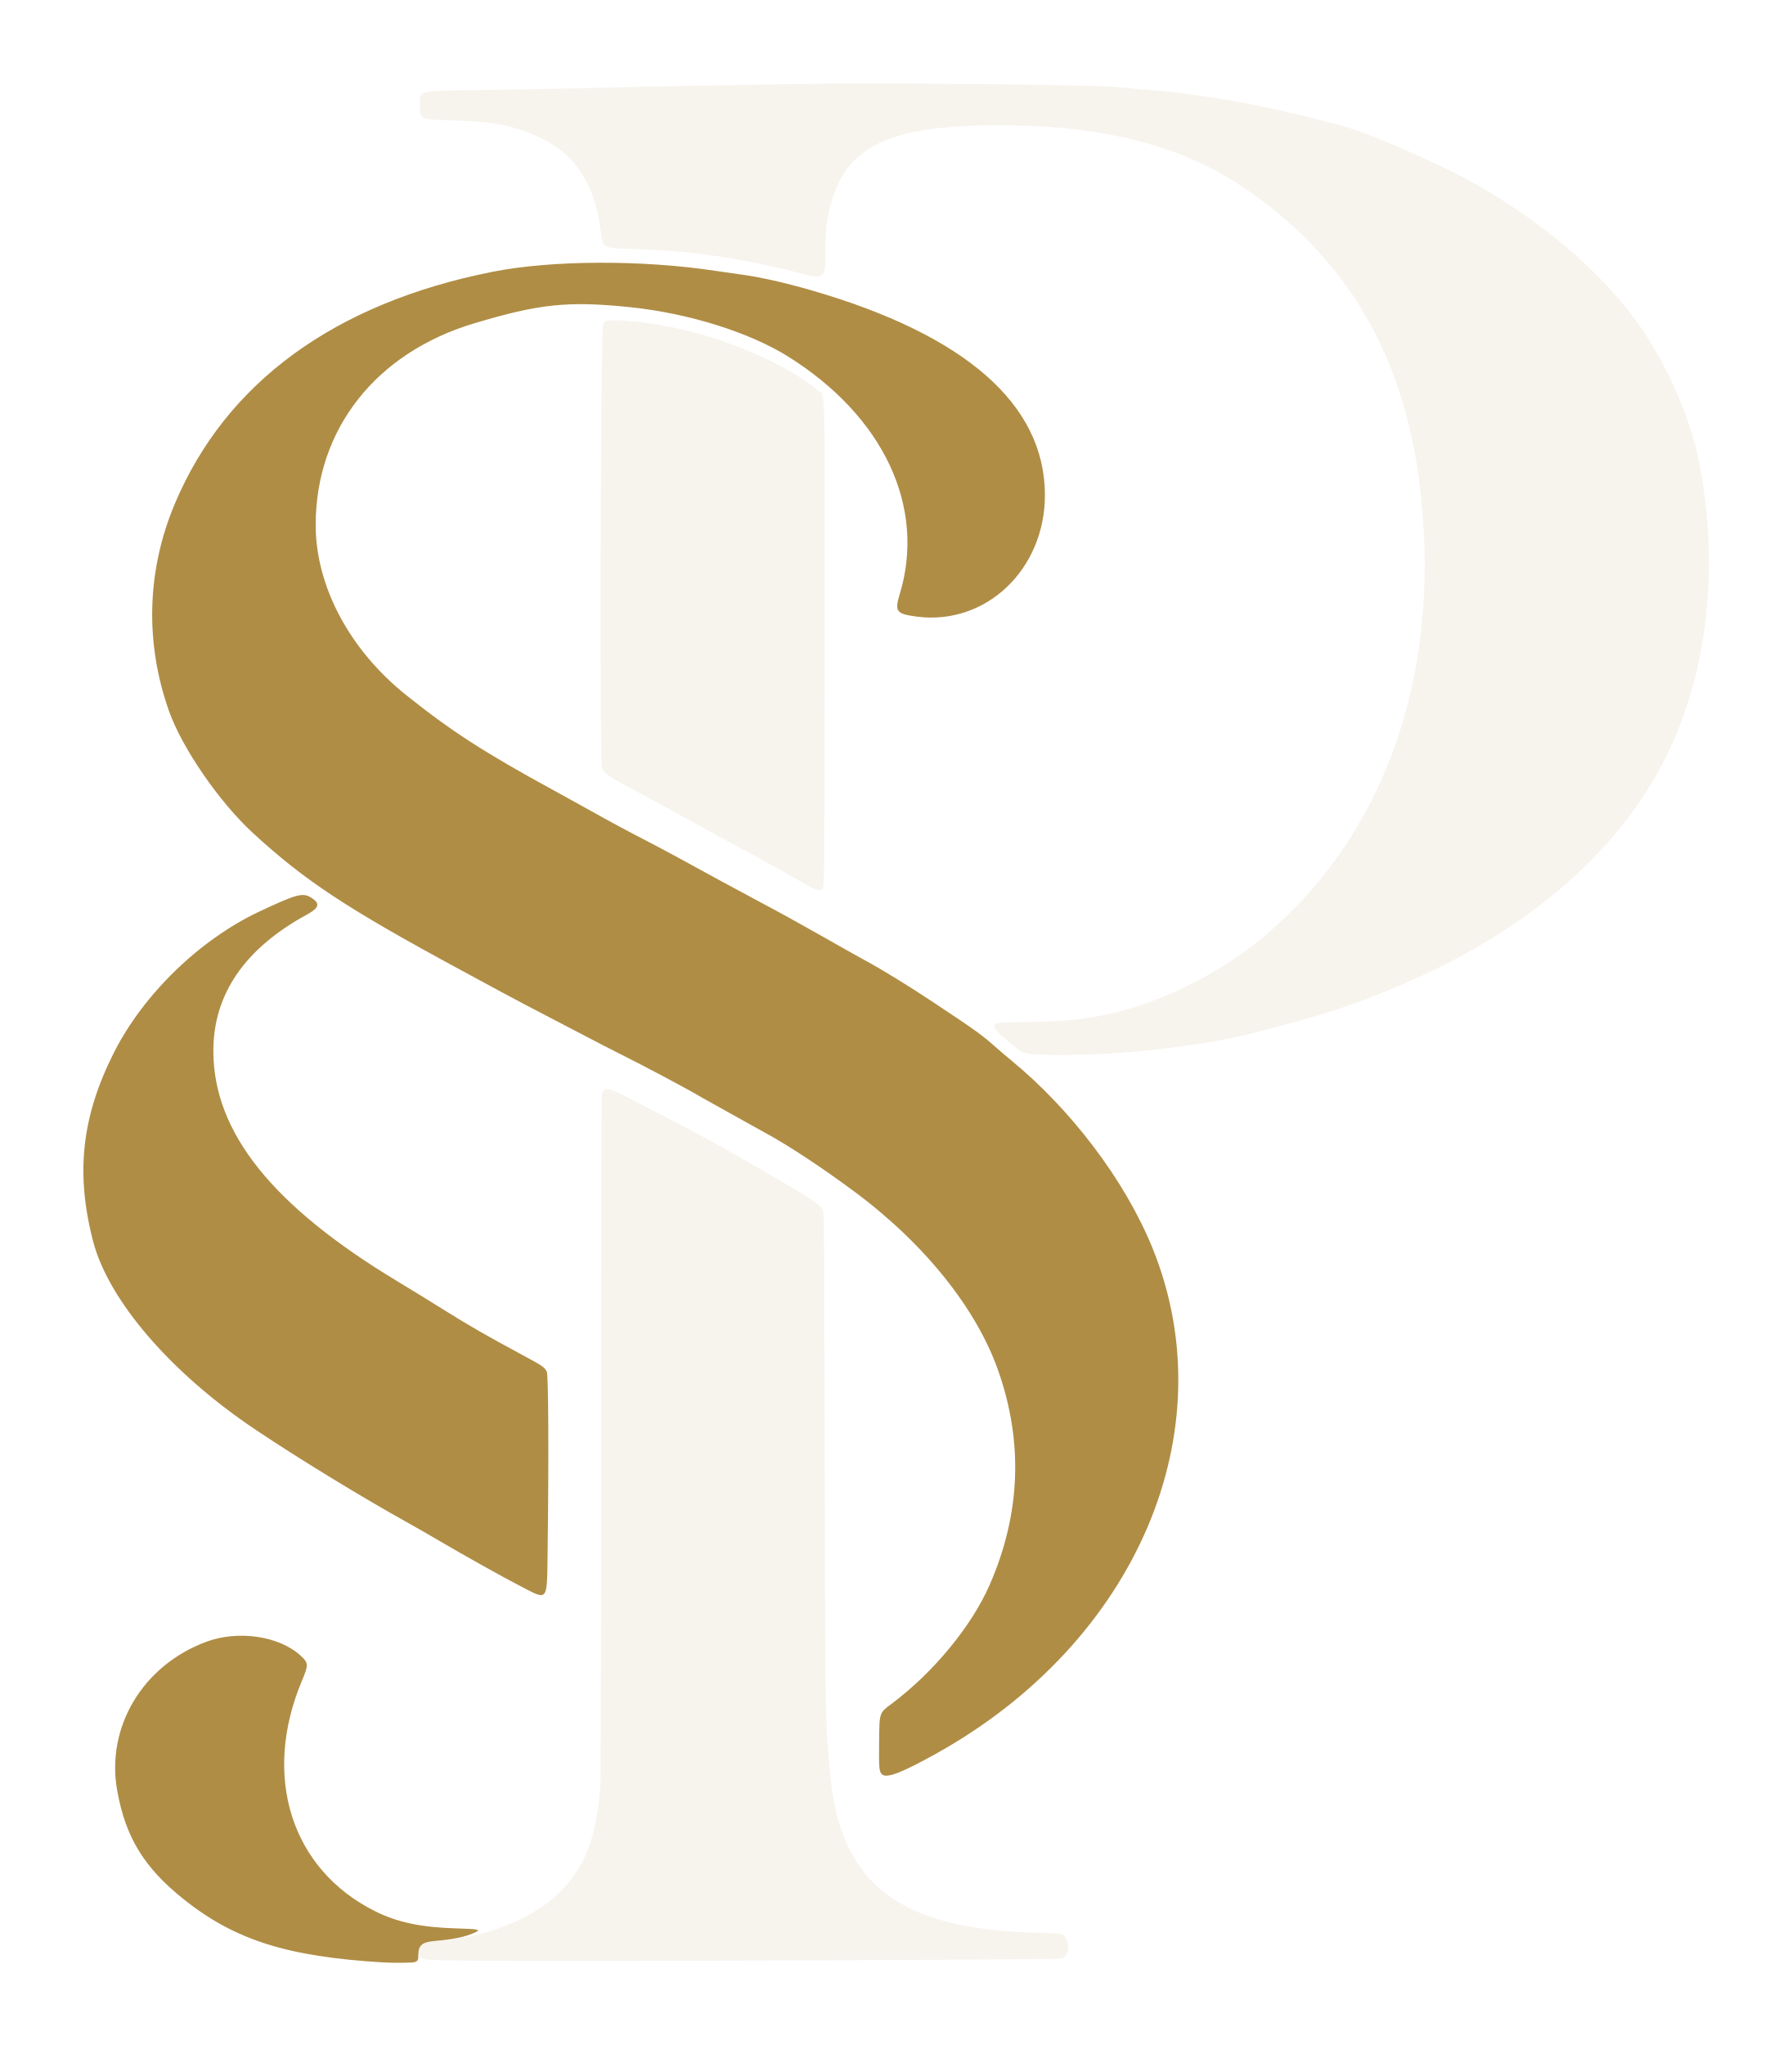
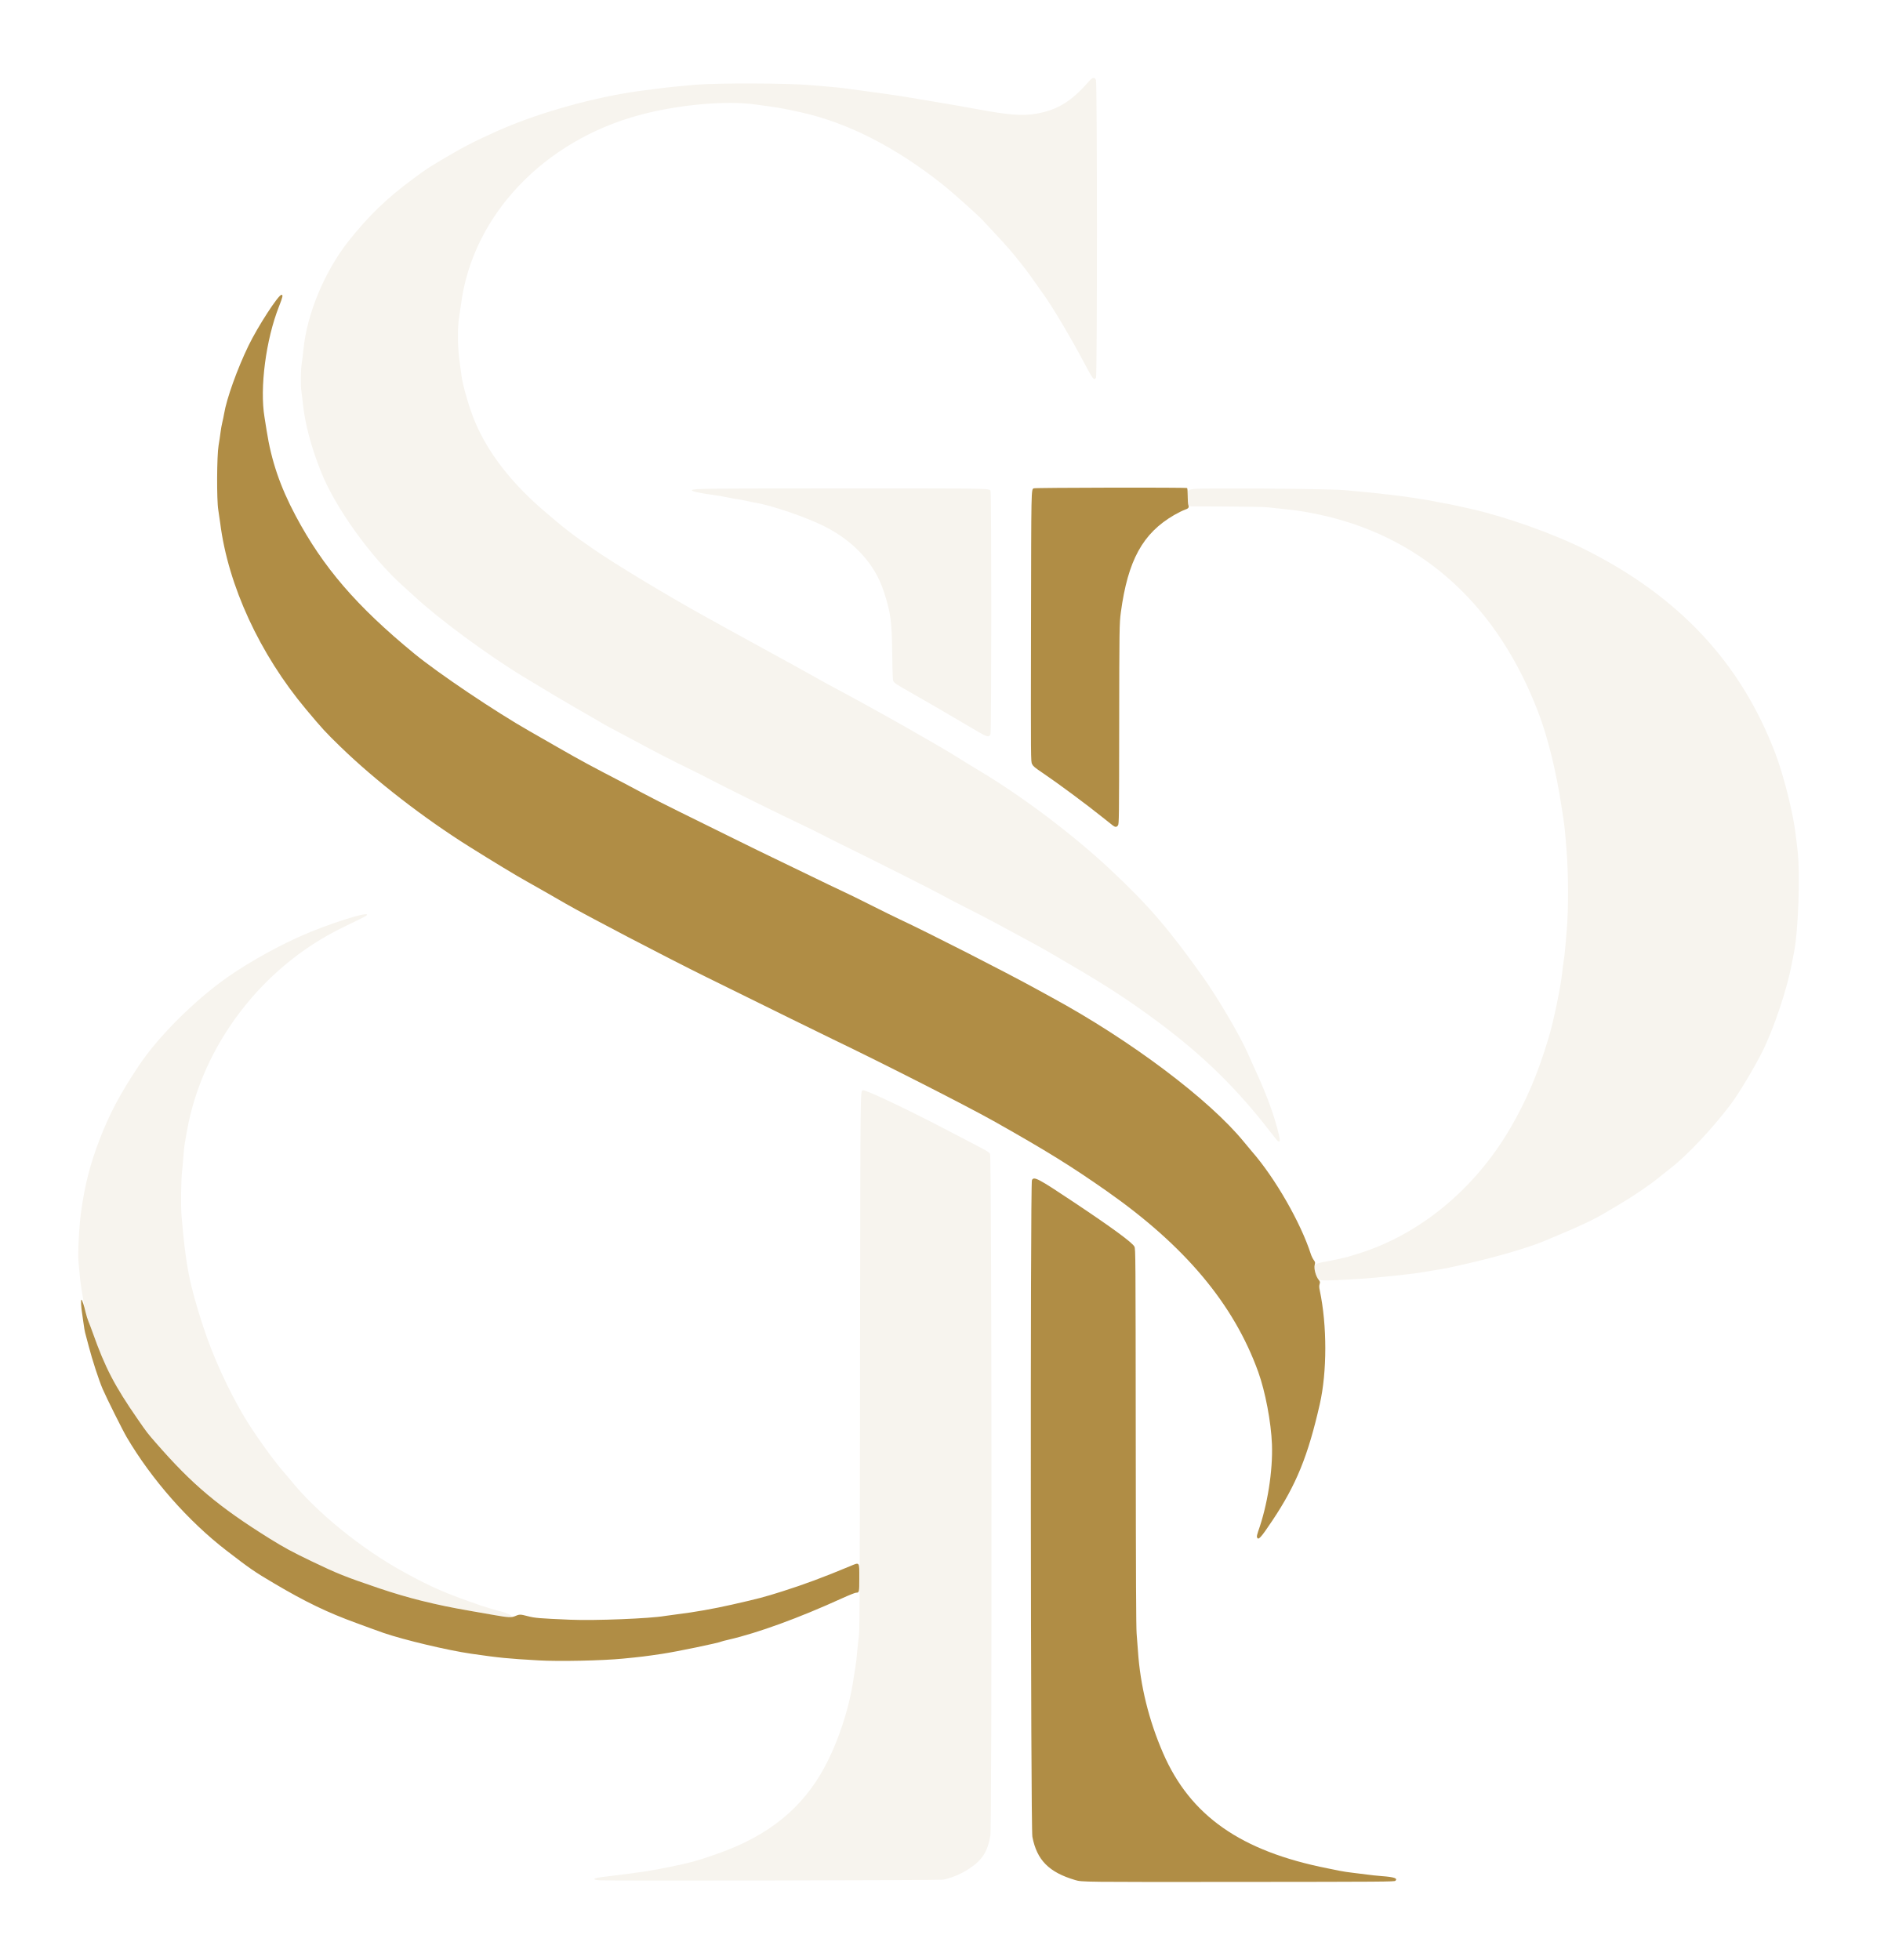
- <svg xmlns="http://www.w3.org/2000/svg" viewBox="0 0 2205 2517" role="img" aria-label="Souza Paschoal Advocacia">
-   <path fill="#F7F4EE" fill-rule="evenodd" d="M569.31,2413.07C515.25,2412.42 516.00,2412.58 516.00,2401.74C516.00,2392.50 521.22,2389.68 540.39,2388.56C596.22,2385.28 656.99,2361.07 688.44,2329.57C720.33,2297.64 733.48,2263.78 738.96,2199.50C739.63,2191.57 739.99,2045.58 740.01,1769.50C740.03,1516.52 740.41,1349.92 740.97,1347.50C743.21,1337.85 746.91,1337.94 767.26,1348.12C785.46,1357.22 857.95,1394.84 859.50,1395.99C860.05,1396.40 867.48,1400.47 876.00,1405.03C884.52,1409.60 896.90,1416.46 903.50,1420.27C910.10,1424.09 926.08,1433.30 939.00,1440.74C996.85,1474.03 1008.53,1481.75 1012.84,1489.50C1014.37,1492.27 1014.55,1515.29 1015.12,1793.50C1015.81,2124.50 1015.67,2116.71 1022.06,2184.50C1034.81,2319.60 1106.72,2374.51 1276.60,2378.84C1301.65,2379.47 1306.07,2379.82 1308.34,2381.30C1317.68,2387.42 1316.72,2407.46 1306.95,2410.61C1301.99,2412.21 671.36,2414.31 569.31,2413.07ZM1285.50,1298.12C1259.40,1297.34 1259.19,1297.26 1239.35,1280.23C1225.46,1268.31 1224.00,1266.67 1224.00,1262.95C1224.00,1258.99 1227.06,1258.60 1263.50,1257.88C1311.19,1256.94 1329.20,1255.34 1359.00,1249.39C1426.84,1235.85 1504.45,1197.08 1560.59,1148.70C1710.44,1019.57 1777.22,818.08 1746.44,588.00C1724.88,426.88 1648.57,304.81 1517.96,222.52C1448.96,179.05 1359.21,156.34 1248.50,154.32C1112.95,151.86 1053.22,172.98 1029.43,231.79C1019.50,256.33 1016.01,275.97 1015.98,307.47C1015.93,344.97 1016.58,344.49 979.46,334.99C908.50,316.83 847.90,308.32 775.44,306.35C742.06,305.44 742.30,305.59 739.50,284.00C731.55,222.87 705.47,185.72 656.43,165.63C626.40,153.33 602.54,149.25 554.32,148.16C517.54,147.33 517.04,147.09 517.01,130.22C516.98,110.65 512.43,111.84 590.50,110.86C650.27,110.11 699.63,109.12 784.50,106.96C816.39,106.15 884.56,104.94 999.50,103.17C1091.33,101.74 1338.95,104.30 1371.50,107.01C1415.96,110.70 1443.00,113.19 1452.05,114.41C1488.62,119.36 1498.96,120.98 1535.50,127.49C1555.42,131.04 1605.04,142.36 1625.50,148.03C1631.00,149.55 1637.97,151.36 1641.00,152.05C1669.26,158.48 1712.11,175.42 1773.00,204.22C1876.49,253.17 1972.30,331.24 2023.20,408.10C2058.43,461.29 2083.45,522.16 2093.57,579.33C2118.35,719.27 2097.10,856.33 2034.25,962.00C1970.89,1068.51 1859.08,1157.33 1713.00,1217.17C1662.35,1237.92 1634.85,1247.04 1575.00,1262.91C1568.67,1264.58 1555.17,1268.19 1545.00,1270.91C1525.92,1276.03 1491.57,1282.76 1470.50,1285.52C1463.90,1286.39 1449.00,1288.42 1437.38,1290.04C1393.84,1296.11 1330.49,1299.48 1285.50,1298.12ZM1003.90,1094.63C999.80,1093.16 992.63,1089.24 972.17,1077.27C964.29,1072.66 945.61,1062.34 930.67,1054.34C903.31,1039.68 881.28,1027.63 838.00,1003.67C825.08,996.51 799.88,982.83 782.00,973.26C748.16,955.15 742.72,951.40 741.00,945.00C738.12,934.29 739.43,405.84 742.36,399.84C745.27,393.87 747.45,393.45 768.89,394.83C788.14,396.07 795.07,396.96 820.50,401.48C886.94,413.28 968.75,447.98 1006.66,480.44C1016.20,488.61 1015.26,453.57 1015.06,791.21C1014.89,1103.54 1015.00,1095.00 1011.06,1095.00C1010.57,1095.00 1009.56,1095.21 1008.83,1095.46C1008.10,1095.71 1005.88,1095.34 1003.90,1094.63Z" />
-   <path fill="#B08D45" fill-rule="evenodd" d="M471.50,2415.34C353.45,2408.26 289.06,2387.86 226.00,2337.53C177.42,2298.76 154.65,2261.53 144.29,2204.00C130.21,2125.72 175.74,2049.63 254.00,2020.68C293.15,2006.21 343.18,2013.47 369.73,2037.49C379.88,2046.68 380.02,2048.85 371.68,2068.66C322.25,2186.16 358.42,2300.58 461.29,2352.14C489.01,2366.04 518.42,2372.25 562.50,2373.52C590.86,2374.34 592.95,2374.95 582.75,2379.40C572.01,2384.10 557.10,2387.11 535.74,2388.91C519.64,2390.27 515.02,2394.07 514.99,2406.00C514.97,2412.41 514.44,2413.50 510.66,2414.94C508.14,2415.90 484.83,2416.14 471.50,2415.34ZM1085.65,2183.74C1082.13,2180.22 1081.81,2176.51 1082.18,2143.00C1082.57,2107.33 1082.16,2108.53 1097.72,2096.89C1148.99,2058.52 1195.98,2001.53 1218.18,1950.78C1256.28,1863.72 1259.84,1775.44 1228.83,1687.14C1201.85,1610.31 1137.95,1530.69 1052.00,1466.83C1011.30,1436.59 969.52,1409.12 940.50,1393.50C935.55,1390.84 925.42,1385.20 918.00,1380.97C910.58,1376.74 896.96,1369.16 887.74,1364.11C878.52,1359.06 868.62,1353.54 865.74,1351.84C845.75,1340.02 795.89,1313.47 759.50,1295.27C749.05,1290.04 733.52,1282.05 725.00,1277.52C716.48,1272.99 694.42,1261.49 676.00,1251.98C657.58,1242.46 632.15,1229.07 619.50,1222.22C606.85,1215.38 583.00,1202.47 566.50,1193.55C426.51,1117.82 375.31,1084.06 311.42,1025.35C270.03,987.30 224.34,921.01 208.16,875.50C178.15,791.14 180.61,702.11 215.21,620.00C278.07,470.83 411.94,373.10 606.25,334.53C679.18,320.06 790.55,319.63 881.50,333.48C890.30,334.82 902.90,336.62 909.50,337.48C934.27,340.70 966.07,347.80 1000.00,357.66C1188.54,412.47 1285.66,497.56 1286.26,608.45C1286.76,700.28 1214.05,769.88 1129.00,758.98C1103.27,755.68 1101.03,752.78 1107.56,731.24C1140.06,624.03 1087.79,512.60 970.50,439.05C922.49,408.95 847.40,385.47 775.50,378.07C699.28,370.23 663.88,373.91 583.50,398.02C462.59,434.28 388.67,528.33 388.60,646.00C388.55,721.33 430.11,799.58 499.76,855.34C555.43,899.90 595.90,926.02 682.00,972.99C694.38,979.74 713.95,990.55 725.50,997.01C752.70,1012.24 768.39,1020.69 796.00,1034.98C816.29,1045.49 847.58,1062.39 889.50,1085.49C897.75,1090.03 919.58,1101.74 938.00,1111.51C956.42,1121.28 989.05,1139.26 1010.50,1151.48C1031.95,1163.69 1055.58,1176.98 1063.00,1181.01C1086.61,1193.82 1116.54,1212.16 1149.50,1234.03C1200.93,1268.14 1208.87,1273.87 1226.50,1289.54C1230.90,1293.45 1238.78,1300.16 1244.00,1304.44C1318.80,1365.71 1384.73,1453.00 1418.33,1535.22C1510.48,1760.72 1399.19,2021.20 1152.00,2158.59C1109.20,2182.37 1091.13,2189.23 1085.65,2183.74ZM641.00,1952.41C617.89,1940.46 572.17,1914.93 540.00,1896.01C528.17,1889.06 511.75,1879.62 503.50,1875.05C446.43,1843.39 369.79,1796.61 315.00,1759.99C210.66,1690.24 133.53,1600.82 114.55,1527.59C92.89,1443.99 100.47,1374.77 139.87,1296.25C176.03,1224.19 245.57,1156.61 319.28,1121.90C364.34,1100.68 372.64,1098.41 382.58,1104.53C394.62,1111.96 393.31,1117.23 377.25,1126.00C300.99,1167.64 262.45,1224.12 262.64,1294.00C262.90,1393.88 335.52,1484.53 489.50,1577.21C505.45,1586.81 531.88,1603.06 548.24,1613.32C577.21,1631.49 600.54,1644.87 643.50,1667.96C668.08,1681.17 670.60,1682.91 673.09,1688.38C675.13,1692.87 675.60,1794.18 674.12,1908.68C673.29,1972.75 675.27,1970.14 641.00,1952.41Z" />
+ <svg xmlns="http://www.w3.org/2000/svg" viewBox="0 0 3132 3271" role="img" aria-label="Souza Paschoal Advocacia">
+   <path fill="#F7F4EE" fill-rule="evenodd" d="M1001.33,3138.02C986.81,3137.10 988.77,3134.54 1005.58,3132.48C1071.69,3124.40 1085.10,3122.38 1119.00,3115.42C1152.13,3108.63 1165.56,3104.88 1198.50,3093.23C1282.48,3063.54 1339.08,3017.65 1375.87,2949.41C1399.14,2906.27 1417.69,2849.47 1424.52,2800.46C1425.36,2794.43 1426.72,2785.90 1427.55,2781.50C1428.38,2777.10 1429.50,2767.88 1430.05,2761.00C1430.59,2754.12 1431.78,2742.43 1432.70,2735.00C1434.72,2718.62 1434.63,2736.82 1435.28,2215.50C1435.78,1812.10 1435.68,1820.87 1439.85,1819.55C1444.39,1818.11 1517.05,1852.68 1591.00,1891.48C1608.33,1900.57 1628.78,1911.27 1636.45,1915.25C1647.03,1920.75 1650.84,1923.25 1652.21,1925.61C1655.01,1930.42 1655.51,3047.77 1652.73,3063.50C1647.96,3090.42 1639.21,3104.09 1617.49,3118.53C1604.48,3127.19 1587.73,3134.28 1574.00,3136.94C1568.31,3138.04 1017.95,3139.08 1001.33,3138.02ZM825.50,2695.50C818.35,2694.24 801.92,2691.37 789.00,2689.13C725.44,2678.09 682.05,2667.40 632.50,2650.59C590.37,2636.29 582.37,2633.38 563.00,2625.27C489.04,2594.29 418.84,2552.48 353.21,2500.29C338.48,2488.58 294.86,2447.00 280.22,2430.71C251.42,2398.69 246.74,2392.91 229.83,2368.50C190.98,2312.42 175.94,2283.48 154.49,2223.50C151.93,2216.35 148.78,2207.57 147.49,2203.98C142.12,2189.06 135.17,2152.25 132.95,2127.00C132.39,2120.68 131.52,2111.22 131.01,2106.00C129.57,2091.44 132.03,2045.27 135.55,2020.50C141.76,1976.85 150.51,1942.69 165.51,1903.50C182.52,1859.06 200.39,1825.34 232.02,1778.00C261.51,1733.87 314.32,1679.81 366.53,1640.32C400.73,1614.45 452.89,1584.24 500.00,1563.02C545.39,1542.57 618.86,1519.23 612.07,1527.42C610.89,1528.83 608.33,1530.14 571.00,1548.32C437.29,1613.44 337.37,1744.29 311.98,1887.50C310.81,1894.10 309.21,1903.10 308.42,1907.50C307.64,1911.90 306.55,1922.25 306.01,1930.50C305.46,1938.75 304.55,1949.10 303.97,1953.50C302.20,1967.06 301.57,2012.80 302.94,2028.96C309.93,2111.94 315.93,2142.66 338.95,2213.50C354.85,2262.42 380.32,2318.49 407.32,2364.00C423.22,2390.80 455.48,2436.09 472.35,2455.30C476.31,2459.81 481.34,2465.74 483.53,2468.48C527.35,2523.37 603.49,2585.25 675.50,2624.48C721.79,2649.70 742.59,2658.70 802.50,2679.48C809.56,2681.93 829.33,2687.75 835.00,2689.05C843.64,2691.04 854.30,2695.70 853.43,2697.11C852.48,2698.65 839.00,2697.87 825.50,2695.50ZM2202.50,2136.05C2199.02,2134.63 2197.27,2131.72 2195.02,2123.64C2191.40,2110.64 2192.85,2108.94 2210.16,2105.89C2221.95,2103.81 2245.29,2098.74 2250.50,2097.13C2252.15,2096.62 2258.88,2094.55 2265.47,2092.53C2368.17,2061.04 2460.33,1985.34 2519.95,1883.50C2547.29,1836.79 2566.19,1792.31 2584.32,1732.00C2592.59,1704.49 2604.70,1646.12 2607.04,1622.50C2607.64,1616.45 2608.78,1607.67 2609.58,1603.00C2610.38,1598.33 2611.48,1588.88 2612.02,1582.00C2612.56,1575.12 2613.67,1562.08 2614.49,1553.00C2617.67,1517.66 2617.47,1457.72 2614.04,1416.50C2613.49,1409.90 2612.56,1398.65 2611.97,1391.50C2611.38,1384.35 2610.05,1373.10 2609.00,1366.50C2607.96,1359.90 2606.42,1350.00 2605.59,1344.50C2596.89,1287.09 2582.90,1230.39 2567.32,1189.50C2500.39,1013.74 2378.60,900.84 2213.50,861.49C2190.63,856.03 2166.81,851.92 2147.00,850.01C2135.72,848.92 2122.22,847.48 2117.00,846.81C2110.73,846.01 2087.26,845.50 2048.00,845.32C2015.28,845.16 1987.94,845.03 1987.25,845.02C1983.35,844.96 1982.00,841.26 1982.00,830.61C1982.00,813.82 1974.38,815.55 2049.66,815.22C2115.94,814.92 2228.56,816.50 2242.50,817.91C2246.90,818.36 2259.28,819.49 2270.00,820.42C2295.81,822.66 2345.60,828.53 2360.00,831.03C2366.32,832.12 2374.76,833.46 2378.73,834.00C2382.71,834.55 2389.91,835.87 2394.73,836.94C2399.56,838.01 2406.65,839.37 2410.50,839.97C2417.23,841.00 2424.70,842.57 2454.00,849.12C2511.91,862.07 2591.70,890.39 2644.34,916.69C2801.84,995.37 2905.20,1106.01 2962.72,1257.50C2976.60,1294.06 2992.32,1356.69 2996.55,1392.22C2997.35,1398.98 2998.76,1410.80 2999.67,1418.50C3004.49,1458.93 3000.95,1556.26 2993.38,1591.50C2992.55,1595.35 2991.24,1602.10 2990.45,1606.50C2982.93,1648.73 2960.27,1716.64 2940.67,1755.67C2926.65,1783.59 2901.05,1826.09 2887.55,1843.88C2856.79,1884.39 2815.21,1928.49 2788.00,1949.45C2781.68,1954.32 2772.90,1961.31 2768.50,1964.97C2754.63,1976.53 2726.03,1996.04 2703.50,2009.30C2696.90,2013.19 2686.32,2019.47 2680.00,2023.26C2661.06,2034.63 2639.45,2044.96 2601.00,2061.03C2594.12,2063.90 2583.95,2068.18 2578.38,2070.55C2551.65,2081.91 2500.47,2096.93 2446.00,2109.39C2418.36,2115.72 2412.79,2116.84 2393.50,2119.93C2383.05,2121.61 2372.03,2123.43 2369.00,2123.97C2357.27,2126.09 2294.47,2132.68 2273.50,2134.00C2223.79,2137.12 2206.33,2137.62 2202.50,2136.05ZM2131.87,1903.76C2131.02,1903.07 2126.00,1896.88 2120.71,1890.00C2065.09,1817.62 2007.80,1761.43 1933.00,1705.87C1884.26,1669.67 1848.49,1646.30 1785.50,1609.48C1771.20,1601.12 1754.55,1591.38 1748.50,1587.83C1742.45,1584.28 1722.20,1573.13 1703.50,1563.07C1684.80,1553.00 1663.20,1541.35 1655.50,1537.18C1647.80,1533.02 1628.00,1522.80 1611.50,1514.49C1595.00,1506.17 1576.10,1496.29 1569.50,1492.53C1558.79,1486.43 1454.07,1433.68 1404.50,1409.42C1394.05,1404.31 1378.73,1396.61 1370.46,1392.31C1362.19,1388.02 1346.89,1380.49 1336.46,1375.60C1301.64,1359.25 1206.97,1312.36 1180.00,1298.10C1173.67,1294.75 1161.75,1288.75 1153.50,1284.76C1122.36,1269.70 1091.08,1253.58 1056.00,1234.50C1043.62,1227.77 1029.84,1220.43 1025.37,1218.19C1016.60,1213.78 1005.49,1207.50 983.50,1194.52C975.80,1189.97 963.65,1182.97 956.50,1178.95C945.00,1172.49 912.82,1153.29 873.50,1129.43C813.84,1093.22 732.48,1033.22 691.98,995.57C688.39,992.23 679.91,984.55 673.13,978.50C619.46,930.56 559.89,847.79 535.91,787.85C519.39,746.56 509.05,707.81 505.51,674.00C504.68,666.02 503.55,656.80 503.00,653.50C501.49,644.35 501.79,616.84 503.51,606.50C504.33,601.55 505.67,590.75 506.48,582.50C512.28,523.55 542.00,452.37 581.71,402.30C615.35,359.89 645.46,330.84 689.50,298.34C714.82,279.65 717.44,277.98 761.50,252.50C783.91,239.55 819.91,222.36 852.00,209.29C918.74,182.13 1009.33,158.51 1077.50,150.51C1084.65,149.67 1095.22,148.32 1101.00,147.51C1112.47,145.89 1134.03,143.69 1160.50,141.43C1197.14,138.29 1315.17,138.65 1351.50,142.01C1357.00,142.52 1370.50,143.64 1381.50,144.50C1392.50,145.37 1405.55,146.71 1410.50,147.50C1415.45,148.28 1428.50,150.04 1439.50,151.42C1461.01,154.11 1502.17,160.06 1516.00,162.49C1520.67,163.31 1535.30,165.77 1548.50,167.96C1590.49,174.92 1606.95,177.77 1629.50,181.98C1683.02,191.96 1706.24,193.75 1729.50,189.70C1764.55,183.59 1787.84,169.36 1816.36,136.62C1823.11,128.87 1826.31,128.08 1828.94,133.50C1831.02,137.79 1831.08,628.00 1829.00,630.50C1825.14,635.15 1824.47,634.25 1806.55,600.50C1786.91,563.51 1758.23,515.22 1742.99,493.50C1720.16,460.95 1714.89,453.70 1704.20,440.14C1689.12,421.00 1679.70,410.14 1660.39,389.61C1651.65,380.32 1642.58,370.57 1640.24,367.94C1633.42,360.28 1590.34,321.71 1574.48,309.07C1495.14,245.81 1414.98,204.84 1336.50,187.43C1313.39,182.30 1300.52,179.85 1287.00,178.01C1278.47,176.85 1266.78,175.24 1261.01,174.42C1211.88,167.47 1132.77,174.53 1068.65,191.59C907.32,234.50 788.61,359.76 769.42,507.33C768.57,513.84 767.23,522.85 766.44,527.34C763.02,546.77 763.49,581.74 767.52,607.51C768.29,612.46 769.40,620.69 769.98,625.78C771.86,642.38 783.04,680.96 792.50,703.50C814.26,755.35 852.79,805.31 906.91,851.83C942.70,882.60 953.89,891.27 990.00,916.18C1027.74,942.22 1111.13,992.58 1176.50,1028.80C1185.85,1033.98 1202.05,1042.95 1212.50,1048.74C1222.95,1054.54 1243.42,1065.78 1258.00,1073.74C1303.46,1098.55 1345.90,1121.94 1361.00,1130.51C1374.85,1138.38 1381.86,1142.20 1417.00,1161.01C1425.53,1165.58 1438.12,1172.46 1445.00,1176.30C1451.88,1180.13 1467.85,1189.00 1480.50,1196.00C1501.46,1207.60 1513.75,1214.60 1567.00,1245.32C1576.62,1250.87 1591.70,1259.96 1600.50,1265.51C1609.30,1271.07 1624.19,1280.20 1633.59,1285.80C1705.49,1328.68 1789.81,1392.20 1852.00,1450.32C1915.61,1509.76 1949.37,1548.83 2006.75,1629.41C2032.55,1665.64 2069.24,1728.04 2082.35,1758.00C2085.36,1764.88 2089.49,1774.10 2091.53,1778.50C2111.36,1821.26 2123.41,1852.83 2131.59,1883.39C2136.82,1902.94 2136.89,1907.85 2131.87,1903.76ZM1633.00,1221.64C1575.51,1187.79 1541.35,1167.91 1518.50,1155.02C1496.77,1142.77 1492.69,1140.07 1490.76,1136.71C1489.82,1135.06 1489.35,1123.13 1488.93,1090.00C1488.23,1036.07 1486.43,1022.87 1474.83,987.00C1460.14,941.60 1425.27,903.31 1375.98,878.49C1345.48,863.13 1288.14,843.50 1260.50,838.96C1256.65,838.33 1250.12,836.98 1246.00,835.97C1241.88,834.95 1234.67,833.61 1230.00,832.98C1225.33,832.35 1217.90,831.00 1213.50,829.96C1209.10,828.93 1196.95,826.92 1186.50,825.50C1167.01,822.85 1153.04,819.55 1154.62,817.99C1157.30,815.33 1177.17,815.10 1406.41,815.05C1650.29,815.01 1650.87,815.01 1652.94,818.90C1654.67,822.12 1654.62,1221.93 1652.89,1225.55C1650.47,1230.63 1647.18,1229.99 1633.00,1221.64Z" />
+   <path fill="#B08D45" fill-rule="evenodd" d="M1794.38,3137.62C1750.48,3124.65 1730.41,3104.42 1722.83,3065.50C1719.90,3050.43 1719.17,1975.61 1722.08,1969.50C1725.29,1962.79 1732.01,1966.33 1791.81,2006.19C1856.18,2049.11 1890.29,2074.15 1893.13,2080.57C1895.01,2084.81 1895.06,2091.91 1895.32,2398.70C1895.52,2633.56 1895.89,2716.02 1896.80,2726.50C1897.46,2734.20 1898.46,2747.25 1899.01,2755.50C1902.88,2813.07 1917.09,2870.81 1940.90,2925.69C1986.28,3030.32 2070.67,3089.43 2215.50,3118.04C2221.00,3119.12 2229.93,3120.94 2235.35,3122.08C2240.76,3123.22 2251.11,3124.78 2258.35,3125.55C2265.58,3126.32 2276.00,3127.62 2281.50,3128.43C2287.00,3129.24 2298.03,3130.40 2306.00,3131.01C2326.77,3132.58 2332.78,3134.65 2328.63,3138.80C2327.04,3140.39 2310.09,3140.51 2066.21,3140.70C1805.50,3140.91 1805.50,3140.91 1794.38,3137.62ZM899.00,2770.99C846.32,2767.96 834.28,2766.78 786.50,2759.90C747.59,2754.29 674.35,2736.91 640.00,2725.12C635.33,2723.51 625.20,2719.87 617.50,2717.02C609.80,2714.17 599.67,2710.45 595.00,2708.75C546.77,2691.24 509.79,2673.43 457.50,2642.51C424.22,2622.83 417.79,2618.41 378.00,2587.76C314.27,2538.68 252.89,2468.93 211.46,2398.50C204.58,2386.81 177.84,2333.24 171.28,2318.00C165.01,2303.45 153.86,2269.21 148.00,2246.50C145.30,2236.05 142.61,2225.93 142.03,2224.00C141.45,2222.07 140.30,2215.32 139.48,2209.00C138.65,2202.68 137.55,2195.03 137.04,2192.00C135.39,2182.22 134.68,2169.00 135.80,2169.00C137.06,2169.00 140.24,2178.43 142.97,2190.27C144.08,2195.09 146.17,2201.84 147.62,2205.27C149.07,2208.70 152.24,2217.11 154.68,2223.97C175.53,2282.65 191.09,2312.58 229.83,2368.50C245.38,2390.94 245.86,2391.57 260.17,2408.00C320.61,2477.39 364.92,2514.67 450.00,2567.71C473.18,2582.16 488.49,2590.46 518.95,2605.08C563.41,2626.41 575.36,2631.20 632.50,2650.59C655.73,2658.47 681.77,2666.15 703.00,2671.38C732.81,2678.72 752.63,2682.81 788.50,2689.03C801.15,2691.23 817.80,2694.13 825.50,2695.49C847.06,2699.30 853.73,2699.65 859.07,2697.30C866.76,2693.90 868.12,2693.88 880.10,2697.04C892.56,2700.33 898.91,2700.87 951.94,2703.13C992.42,2704.86 1084.85,2701.18 1109.50,2696.86C1112.80,2696.28 1122.25,2694.99 1130.50,2693.99C1158.30,2690.62 1190.98,2684.85 1221.50,2677.92C1266.62,2667.68 1274.84,2665.52 1305.50,2655.80C1342.40,2644.10 1373.39,2632.58 1418.34,2613.86C1435.06,2606.90 1434.00,2605.54 1434.00,2633.99C1434.00,2657.33 1433.85,2658.00 1428.69,2658.00C1427.09,2658.00 1416.49,2662.23 1405.14,2667.40C1332.87,2700.32 1264.78,2725.15 1215.69,2736.47C1209.74,2737.84 1204.48,2739.20 1204.01,2739.50C1200.59,2741.61 1128.92,2756.48 1105.00,2760.04C1076.26,2764.32 1070.32,2765.05 1039.40,2768.06C1004.76,2771.43 932.76,2772.94 899.00,2770.99ZM2097.53,2565.09C2097.20,2564.04 2098.11,2559.88 2099.55,2555.84C2115.06,2512.59 2124.24,2454.72 2122.62,2410.50C2121.27,2373.70 2111.53,2322.29 2099.70,2289.50C2058.87,2176.37 1977.74,2079.52 1847.00,1987.84C1787.86,1946.37 1746.78,1920.90 1660.70,1872.33C1615.50,1846.83 1475.28,1775.44 1389.00,1734.00C1376.62,1728.06 1345.80,1712.97 1320.50,1700.48C1295.20,1687.99 1261.90,1671.58 1246.50,1664.01C1231.10,1656.45 1200.50,1641.38 1178.50,1630.52C1111.18,1597.29 978.95,1528.23 943.08,1507.57C935.70,1503.32 920.85,1494.76 910.08,1488.56C899.31,1482.36 885.33,1474.44 879.00,1470.97C863.55,1462.50 822.46,1437.64 783.50,1413.19C706.54,1364.89 626.22,1302.62 568.13,1246.24C543.20,1222.04 538.27,1216.68 510.74,1183.82C433.33,1091.44 380.65,977.14 367.48,873.00C366.61,866.12 365.16,856.23 364.27,851.00C361.47,834.69 361.80,760.71 364.74,743.50C365.97,736.35 367.45,726.45 368.04,721.50C368.62,716.55 369.94,709.12 370.96,705.00C371.98,700.88 373.33,694.35 373.97,690.50C378.16,665.23 395.90,615.71 414.62,577.04C430.05,545.15 464.49,492.00 469.73,492.00C472.63,492.00 471.89,495.45 465.60,511.37C443.70,566.76 433.17,647.43 441.43,696.50C442.17,700.90 443.75,710.79 444.94,718.48C452.78,768.95 467.45,812.05 493.33,860.72C539.05,946.67 594.81,1011.48 691.09,1090.59C731.59,1123.86 826.59,1187.75 884.50,1220.68C888.35,1222.87 909.95,1235.24 932.50,1248.17C968.91,1269.06 985.24,1277.89 1039.50,1306.02C1047.20,1310.01 1062.28,1318.03 1073.00,1323.82C1083.72,1329.62 1111.17,1343.57 1134.00,1354.81C1156.83,1366.05 1197.33,1386.04 1224.00,1399.23C1250.67,1412.42 1281.50,1427.49 1292.50,1432.71C1303.50,1437.94 1330.28,1450.88 1352.00,1461.47C1373.72,1472.06 1398.25,1483.81 1406.50,1487.59C1414.75,1491.37 1436.12,1501.84 1454.00,1510.87C1471.88,1519.90 1493.03,1530.33 1501.00,1534.05C1549.22,1556.54 1677.90,1622.15 1729.00,1650.28C1736.97,1654.67 1748.67,1661.08 1755.00,1664.52C1886.80,1736.17 2018.42,1835.15 2076.02,1905.92C2080.68,1911.65 2086.69,1918.85 2089.37,1921.92C2127.86,1965.96 2170.77,2040.76 2187.52,2093.00C2188.49,2096.03 2190.59,2100.33 2192.19,2102.57C2194.93,2106.43 2195.02,2106.89 2193.91,2111.07C2192.37,2116.90 2195.66,2129.58 2200.22,2135.35C2203.05,2138.94 2203.18,2139.45 2202.12,2143.00C2201.22,2145.99 2201.30,2148.31 2202.49,2153.97C2214.71,2212.04 2214.68,2289.56 2202.42,2343.44C2182.72,2430.07 2163.22,2477.91 2123.20,2537.80C2103.48,2567.31 2099.56,2571.48 2097.53,2565.09ZM1857.23,1377.75C1855.55,1376.51 1847.72,1370.30 1839.84,1363.95C1813.71,1342.92 1765.03,1306.83 1740.07,1290.00C1726.99,1281.18 1724.15,1278.82 1722.34,1275.23C1720.18,1270.95 1720.18,1270.95 1720.54,1045.51C1720.91,811.41 1720.79,817.25 1725.08,814.95C1727.32,813.76 1979.04,813.29 1980.96,814.48C1981.59,814.86 1982.00,820.01 1982.00,827.49C1982.00,834.30 1982.46,841.08 1983.03,842.57C1984.70,846.97 1983.43,848.67 1976.82,850.90C1973.46,852.04 1965.61,855.93 1959.37,859.56C1906.87,890.04 1882.18,935.15 1870.45,1022.00C1867.99,1040.18 1867.87,1048.90 1867.68,1213.54C1867.51,1365.86 1867.40,1374.74 1865.73,1377.29C1863.57,1380.59 1861.27,1380.71 1857.23,1377.75Z" />
</svg>
